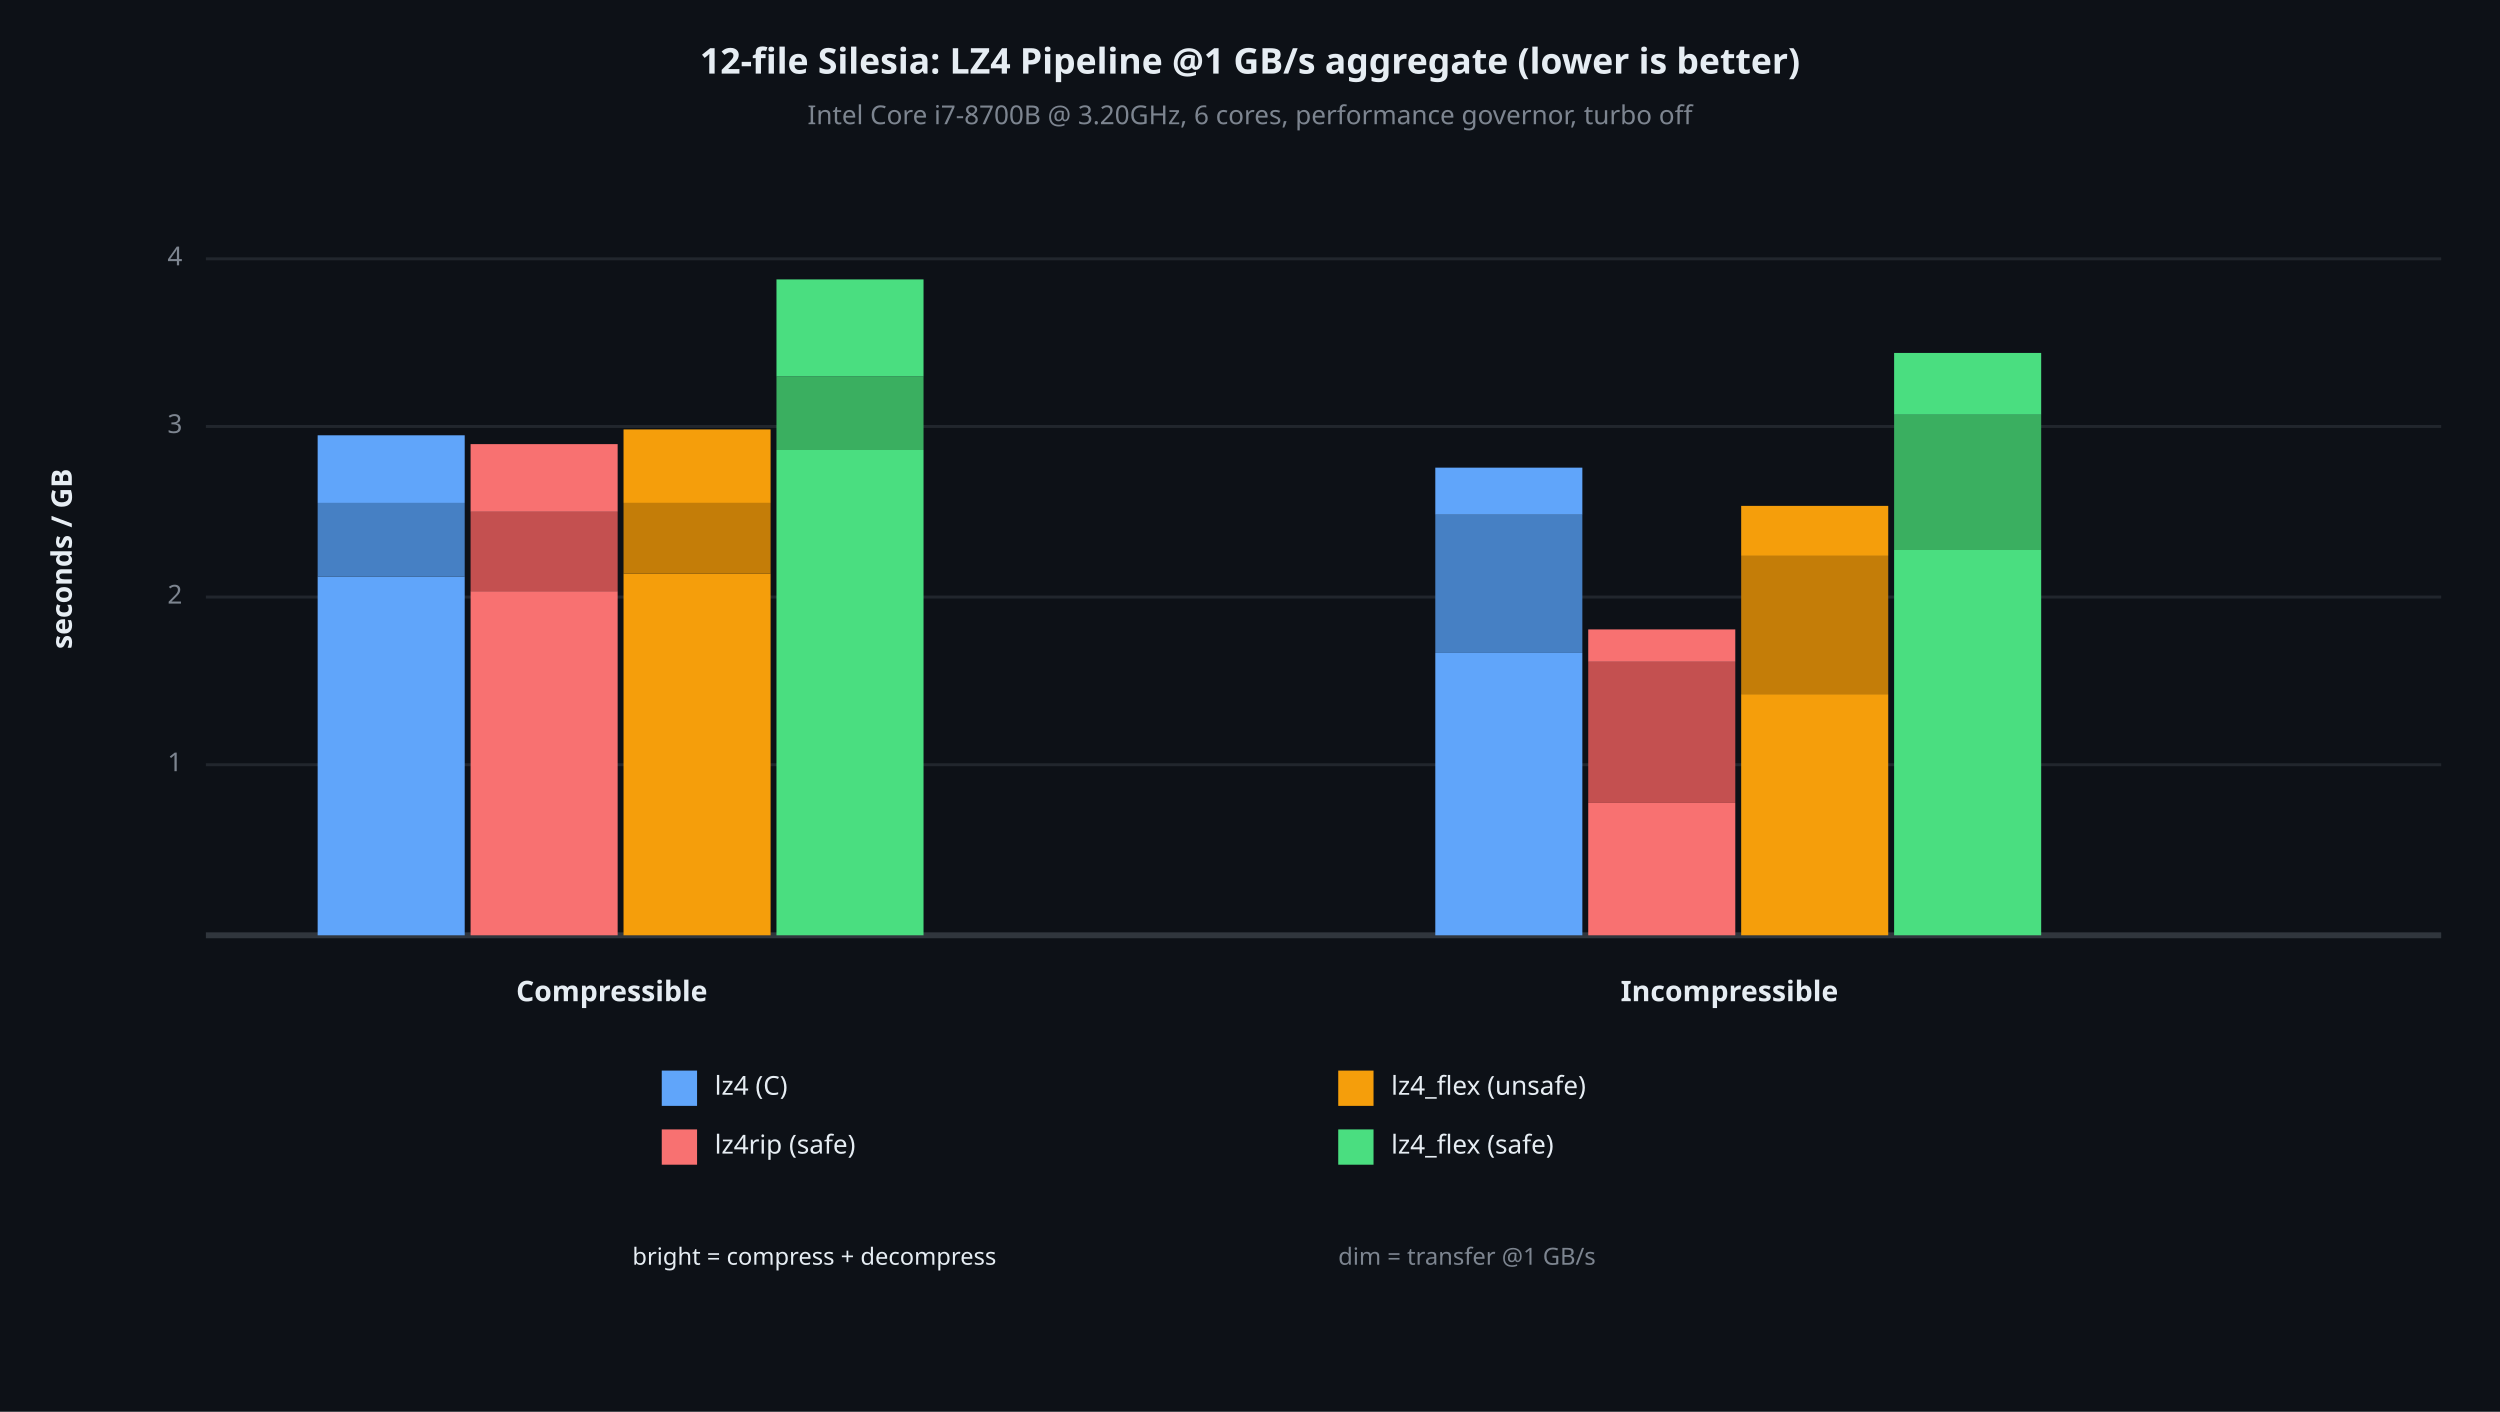
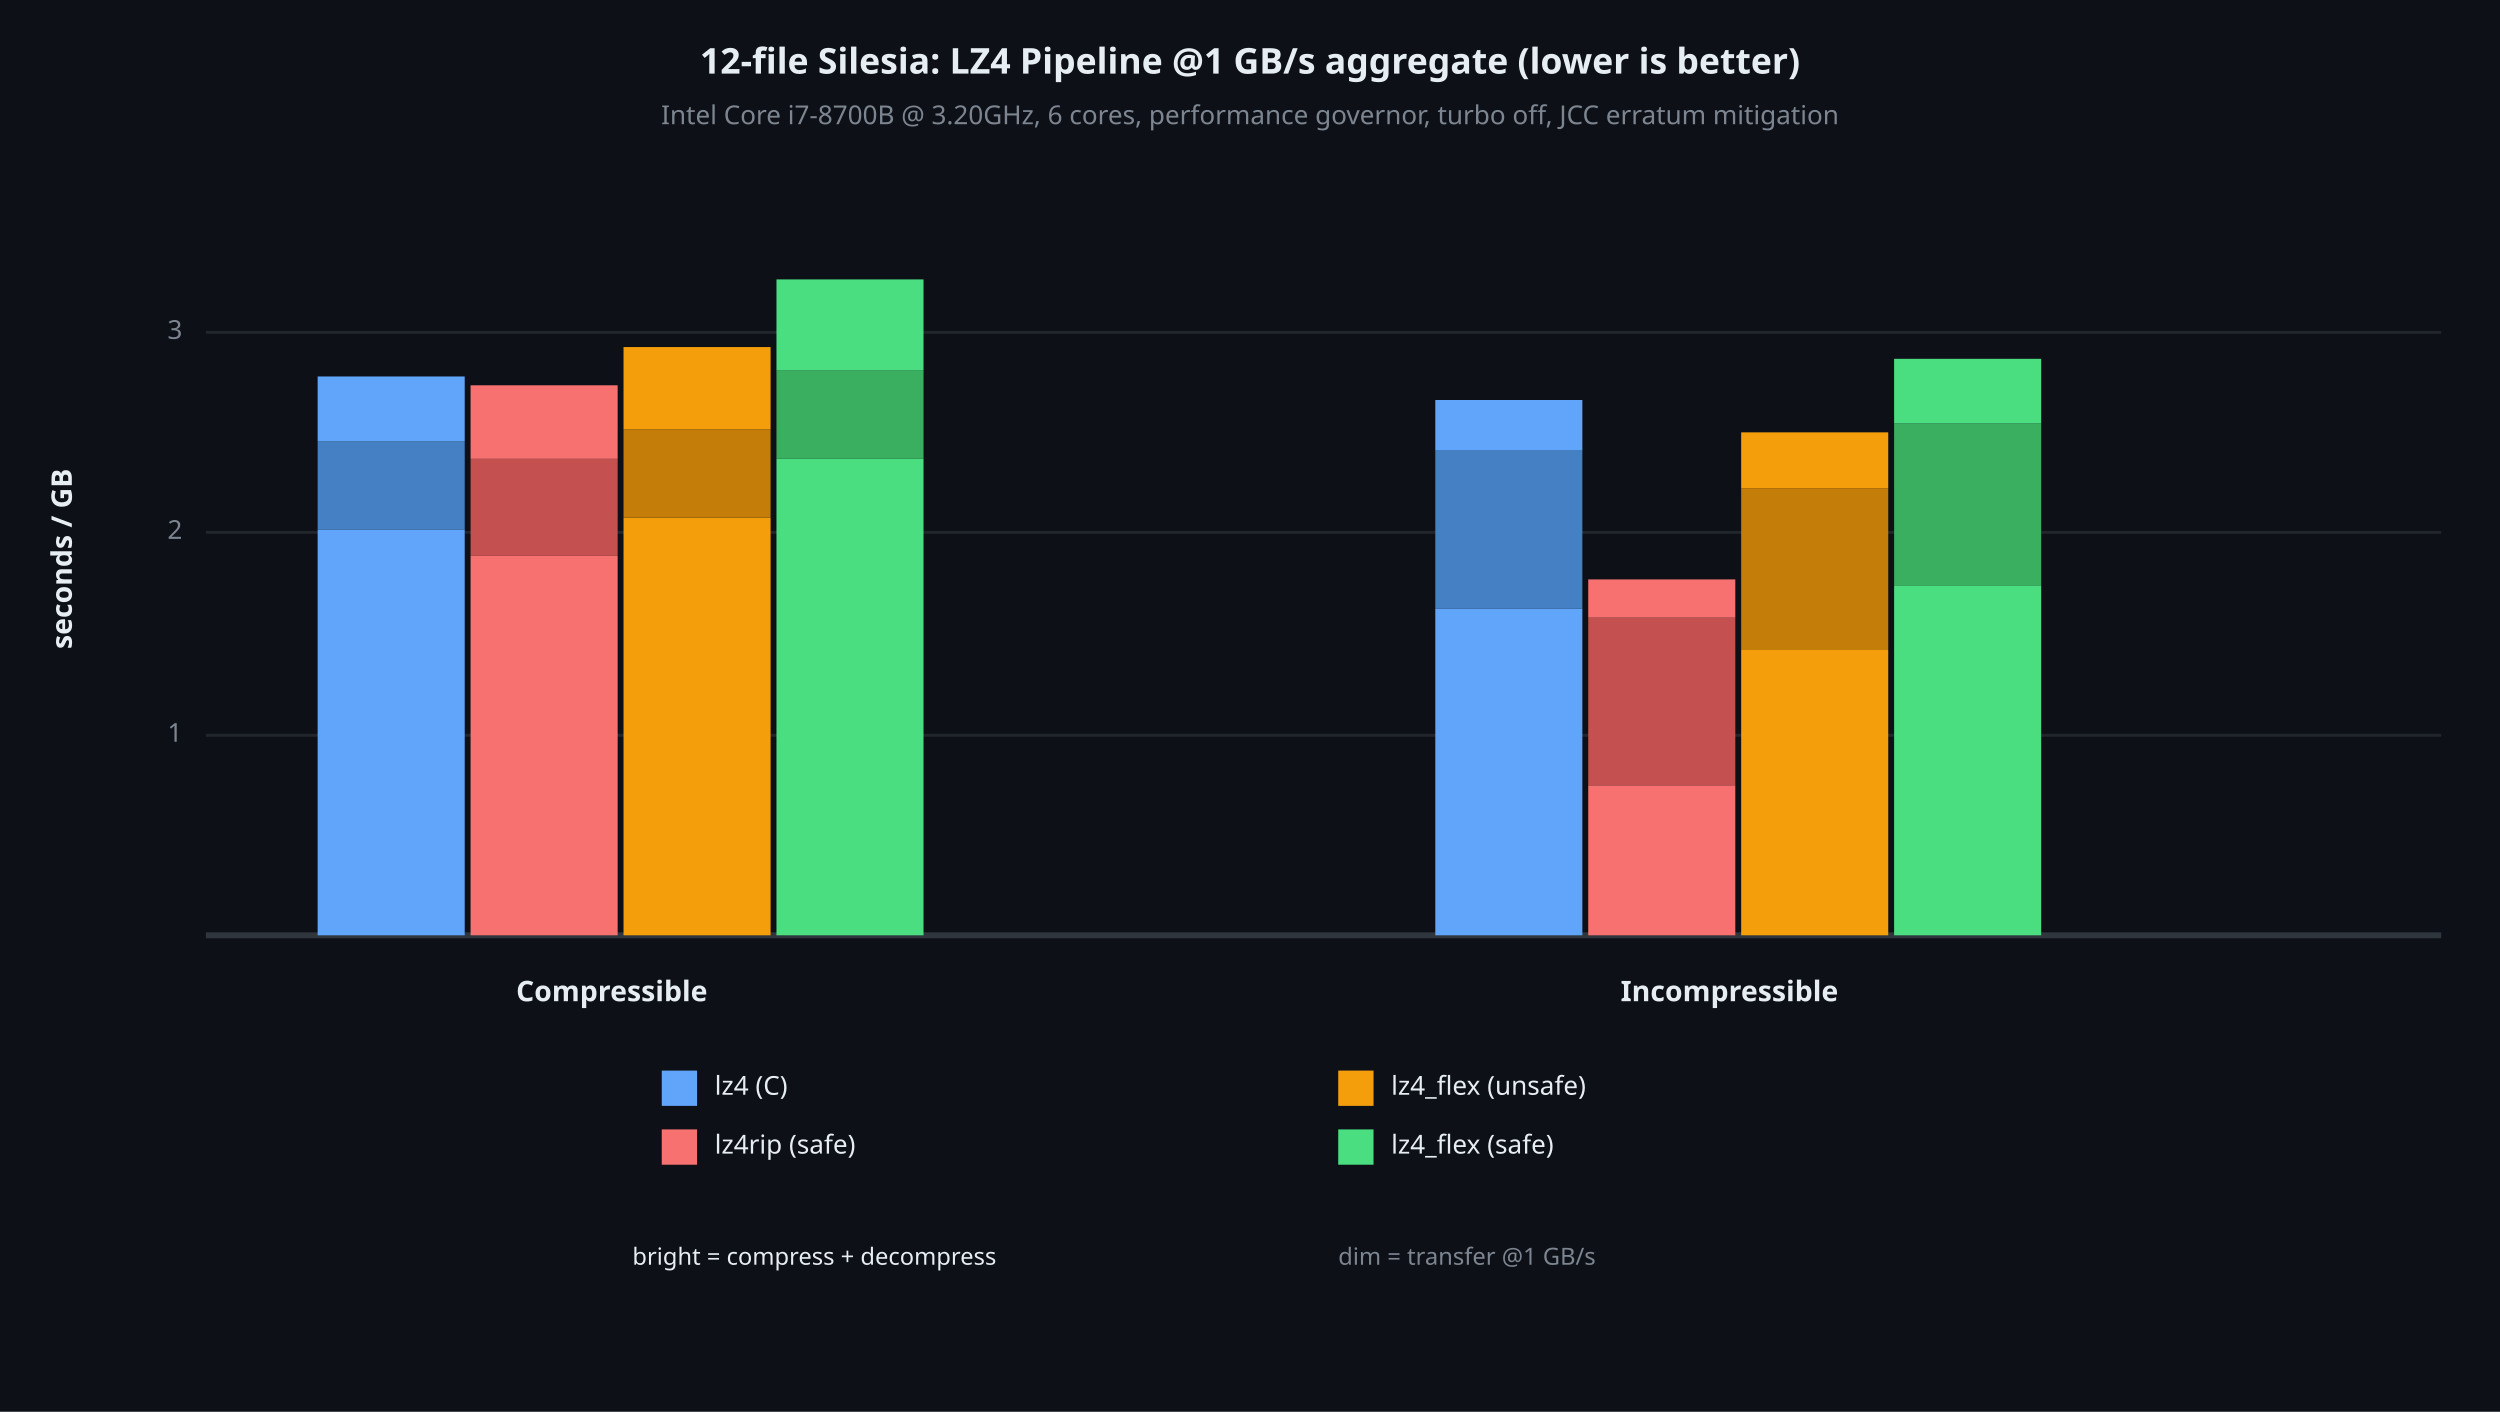
<svg xmlns="http://www.w3.org/2000/svg" viewBox="0 0 850 480" font-family="system-ui, -apple-system, sans-serif">
  <rect x="0" y="0" width="850" height="480" opacity="1" fill="#0D1117" stroke="none" />
  <text x="425" y="22" dy="0.5ex" text-anchor="middle" font-family="sans-serif" font-size="12.097" opacity="1" fill="#E6EDF3" font-weight="bold">
12-file Silesia: LZ4 Pipeline @1 GB/s aggregate (lower is better)
</text>
  <text x="425" y="40" dy="0.5ex" text-anchor="middle" font-family="sans-serif" font-size="8.871" opacity="1" fill="#7D8590">
- Intel Core i7-8700B @ 3.20GHz, 6 cores, performance governor, turbo off
+ Intel Core i7-8700B @ 3.20GHz, 6 cores, performance governor, turbo off, JCC erratum mitigation
</text>
  <text x="22" y="190" dy="0.5ex" text-anchor="middle" font-family="sans-serif" font-size="9.677" opacity="1" fill="#E6EDF3" font-weight="bold" transform="rotate(270, 22, 190)">
seconds / GB
</text>
-   <polyline fill="none" opacity="1" stroke="#21262D" stroke-width="1" points="70,260 830,260 " />
-   <text x="62" y="260" dy="0.5ex" text-anchor="end" font-family="sans-serif" font-size="8.871" opacity="1" fill="#7D8590">
+   <polyline fill="none" opacity="1" stroke="#21262D" stroke-width="1" points="70,250 830,250 " />
+   <text x="62" y="250" dy="0.5ex" text-anchor="end" font-family="sans-serif" font-size="8.871" opacity="1" fill="#7D8590">
1
</text>
-   <polyline fill="none" opacity="1" stroke="#21262D" stroke-width="1" points="70,203 830,203 " />
-   <text x="62" y="203" dy="0.5ex" text-anchor="end" font-family="sans-serif" font-size="8.871" opacity="1" fill="#7D8590">
+   <polyline fill="none" opacity="1" stroke="#21262D" stroke-width="1" points="70,181 830,181 " />
+   <text x="62" y="181" dy="0.5ex" text-anchor="end" font-family="sans-serif" font-size="8.871" opacity="1" fill="#7D8590">
2
</text>
-   <polyline fill="none" opacity="1" stroke="#21262D" stroke-width="1" points="70,145 830,145 " />
-   <text x="62" y="145" dy="0.5ex" text-anchor="end" font-family="sans-serif" font-size="8.871" opacity="1" fill="#7D8590">
+   <polyline fill="none" opacity="1" stroke="#21262D" stroke-width="1" points="70,113 830,113 " />
+   <text x="62" y="113" dy="0.5ex" text-anchor="end" font-family="sans-serif" font-size="8.871" opacity="1" fill="#7D8590">
3
</text>
-   <polyline fill="none" opacity="1" stroke="#21262D" stroke-width="1" points="70,88 830,88 " />
-   <text x="62" y="88" dy="0.5ex" text-anchor="end" font-family="sans-serif" font-size="8.871" opacity="1" fill="#7D8590">
- 4
- </text>
  <polyline fill="none" opacity="1" stroke="#30363D" stroke-width="2" points="70,318 830,318 " />
-   <rect x="108" y="196" width="50" height="122" opacity="1" fill="#60A5FA" stroke="none" />
-   <rect x="108" y="171" width="50" height="25" opacity="1" fill="#4680C4" stroke="none" />
-   <rect x="108" y="148" width="50" height="23" opacity="1" fill="#60A5FA" stroke="none" />
-   <rect x="160" y="201" width="50" height="117" opacity="1" fill="#F87171" stroke="none" />
-   <rect x="160" y="174" width="50" height="27" opacity="1" fill="#C45050" stroke="none" />
-   <rect x="160" y="151" width="50" height="23" opacity="1" fill="#F87171" stroke="none" />
-   <rect x="212" y="195" width="50" height="123" opacity="1" fill="#F59E0B" stroke="none" />
-   <rect x="212" y="171" width="50" height="24" opacity="1" fill="#C47D08" stroke="none" />
-   <rect x="212" y="146" width="50" height="25" opacity="1" fill="#F59E0B" stroke="none" />
-   <rect x="264" y="153" width="50" height="165" opacity="1" fill="#4ADE80" stroke="none" />
-   <rect x="264" y="128" width="50" height="25" opacity="1" fill="#3AAF60" stroke="none" />
-   <rect x="264" y="95" width="50" height="33" opacity="1" fill="#4ADE80" stroke="none" />
+   <rect x="108" y="180" width="50" height="138" opacity="1" fill="#60A5FA" stroke="none" />
+   <rect x="108" y="150" width="50" height="30" opacity="1" fill="#4680C4" stroke="none" />
+   <rect x="108" y="128" width="50" height="22" opacity="1" fill="#60A5FA" stroke="none" />
+   <rect x="160" y="189" width="50" height="129" opacity="1" fill="#F87171" stroke="none" />
+   <rect x="160" y="156" width="50" height="33" opacity="1" fill="#C45050" stroke="none" />
+   <rect x="160" y="131" width="50" height="25" opacity="1" fill="#F87171" stroke="none" />
+   <rect x="212" y="176" width="50" height="142" opacity="1" fill="#F59E0B" stroke="none" />
+   <rect x="212" y="146" width="50" height="30" opacity="1" fill="#C47D08" stroke="none" />
+   <rect x="212" y="118" width="50" height="28" opacity="1" fill="#F59E0B" stroke="none" />
+   <rect x="264" y="156" width="50" height="162" opacity="1" fill="#4ADE80" stroke="none" />
+   <rect x="264" y="126" width="50" height="30" opacity="1" fill="#3AAF60" stroke="none" />
+   <rect x="264" y="95" width="50" height="31" opacity="1" fill="#4ADE80" stroke="none" />
  <text x="208" y="338" dy="0.5ex" text-anchor="middle" font-family="sans-serif" font-size="9.677" opacity="1" fill="#E6EDF3" font-weight="bold">
Compressible
</text>
-   <rect x="488" y="222" width="50" height="96" opacity="1" fill="#60A5FA" stroke="none" />
-   <rect x="488" y="175" width="50" height="47" opacity="1" fill="#4680C4" stroke="none" />
-   <rect x="488" y="159" width="50" height="16" opacity="1" fill="#60A5FA" stroke="none" />
-   <rect x="540" y="273" width="50" height="45" opacity="1" fill="#F87171" stroke="none" />
-   <rect x="540" y="225" width="50" height="48" opacity="1" fill="#C45050" stroke="none" />
-   <rect x="540" y="214" width="50" height="11" opacity="1" fill="#F87171" stroke="none" />
-   <rect x="592" y="236" width="50" height="82" opacity="1" fill="#F59E0B" stroke="none" />
-   <rect x="592" y="189" width="50" height="47" opacity="1" fill="#C47D08" stroke="none" />
-   <rect x="592" y="172" width="50" height="17" opacity="1" fill="#F59E0B" stroke="none" />
-   <rect x="644" y="187" width="50" height="131" opacity="1" fill="#4ADE80" stroke="none" />
-   <rect x="644" y="141" width="50" height="46" opacity="1" fill="#3AAF60" stroke="none" />
-   <rect x="644" y="120" width="50" height="21" opacity="1" fill="#4ADE80" stroke="none" />
+   <rect x="488" y="207" width="50" height="111" opacity="1" fill="#60A5FA" stroke="none" />
+   <rect x="488" y="153" width="50" height="54" opacity="1" fill="#4680C4" stroke="none" />
+   <rect x="488" y="136" width="50" height="17" opacity="1" fill="#60A5FA" stroke="none" />
+   <rect x="540" y="267" width="50" height="51" opacity="1" fill="#F87171" stroke="none" />
+   <rect x="540" y="210" width="50" height="57" opacity="1" fill="#C45050" stroke="none" />
+   <rect x="540" y="197" width="50" height="13" opacity="1" fill="#F87171" stroke="none" />
+   <rect x="592" y="221" width="50" height="97" opacity="1" fill="#F59E0B" stroke="none" />
+   <rect x="592" y="166" width="50" height="55" opacity="1" fill="#C47D08" stroke="none" />
+   <rect x="592" y="147" width="50" height="19" opacity="1" fill="#F59E0B" stroke="none" />
+   <rect x="644" y="199" width="50" height="119" opacity="1" fill="#4ADE80" stroke="none" />
+   <rect x="644" y="144" width="50" height="55" opacity="1" fill="#3AAF60" stroke="none" />
+   <rect x="644" y="122" width="50" height="22" opacity="1" fill="#4ADE80" stroke="none" />
  <text x="588" y="338" dy="0.5ex" text-anchor="middle" font-family="sans-serif" font-size="9.677" opacity="1" fill="#E6EDF3" font-weight="bold">
Incompressible
</text>
  <rect x="225" y="364" width="12" height="12" opacity="1" fill="#60A5FA" stroke="none" />
  <text x="243" y="370" dy="0.5ex" text-anchor="start" font-family="sans-serif" font-size="8.871" opacity="1" fill="#E6EDF3">
lz4 (C)
</text>
  <rect x="225" y="384" width="12" height="12" opacity="1" fill="#F87171" stroke="none" />
  <text x="243" y="390" dy="0.5ex" text-anchor="start" font-family="sans-serif" font-size="8.871" opacity="1" fill="#E6EDF3">
lz4rip (safe)
</text>
  <rect x="455" y="364" width="12" height="12" opacity="1" fill="#F59E0B" stroke="none" />
  <text x="473" y="370" dy="0.5ex" text-anchor="start" font-family="sans-serif" font-size="8.871" opacity="1" fill="#E6EDF3">
lz4_flex (unsafe)
</text>
  <rect x="455" y="384" width="12" height="12" opacity="1" fill="#4ADE80" stroke="none" />
  <text x="473" y="390" dy="0.5ex" text-anchor="start" font-family="sans-serif" font-size="8.871" opacity="1" fill="#E6EDF3">
lz4_flex (safe)
</text>
  <text x="215" y="428" dy="0.5ex" text-anchor="start" font-family="sans-serif" font-size="8.065" opacity="1" fill="#E6EDF3">
bright = compress + decompress
</text>
  <text x="455" y="428" dy="0.5ex" text-anchor="start" font-family="sans-serif" font-size="8.065" opacity="1" fill="#7D8590">
dim = transfer @1 GB/s
</text>
</svg>
